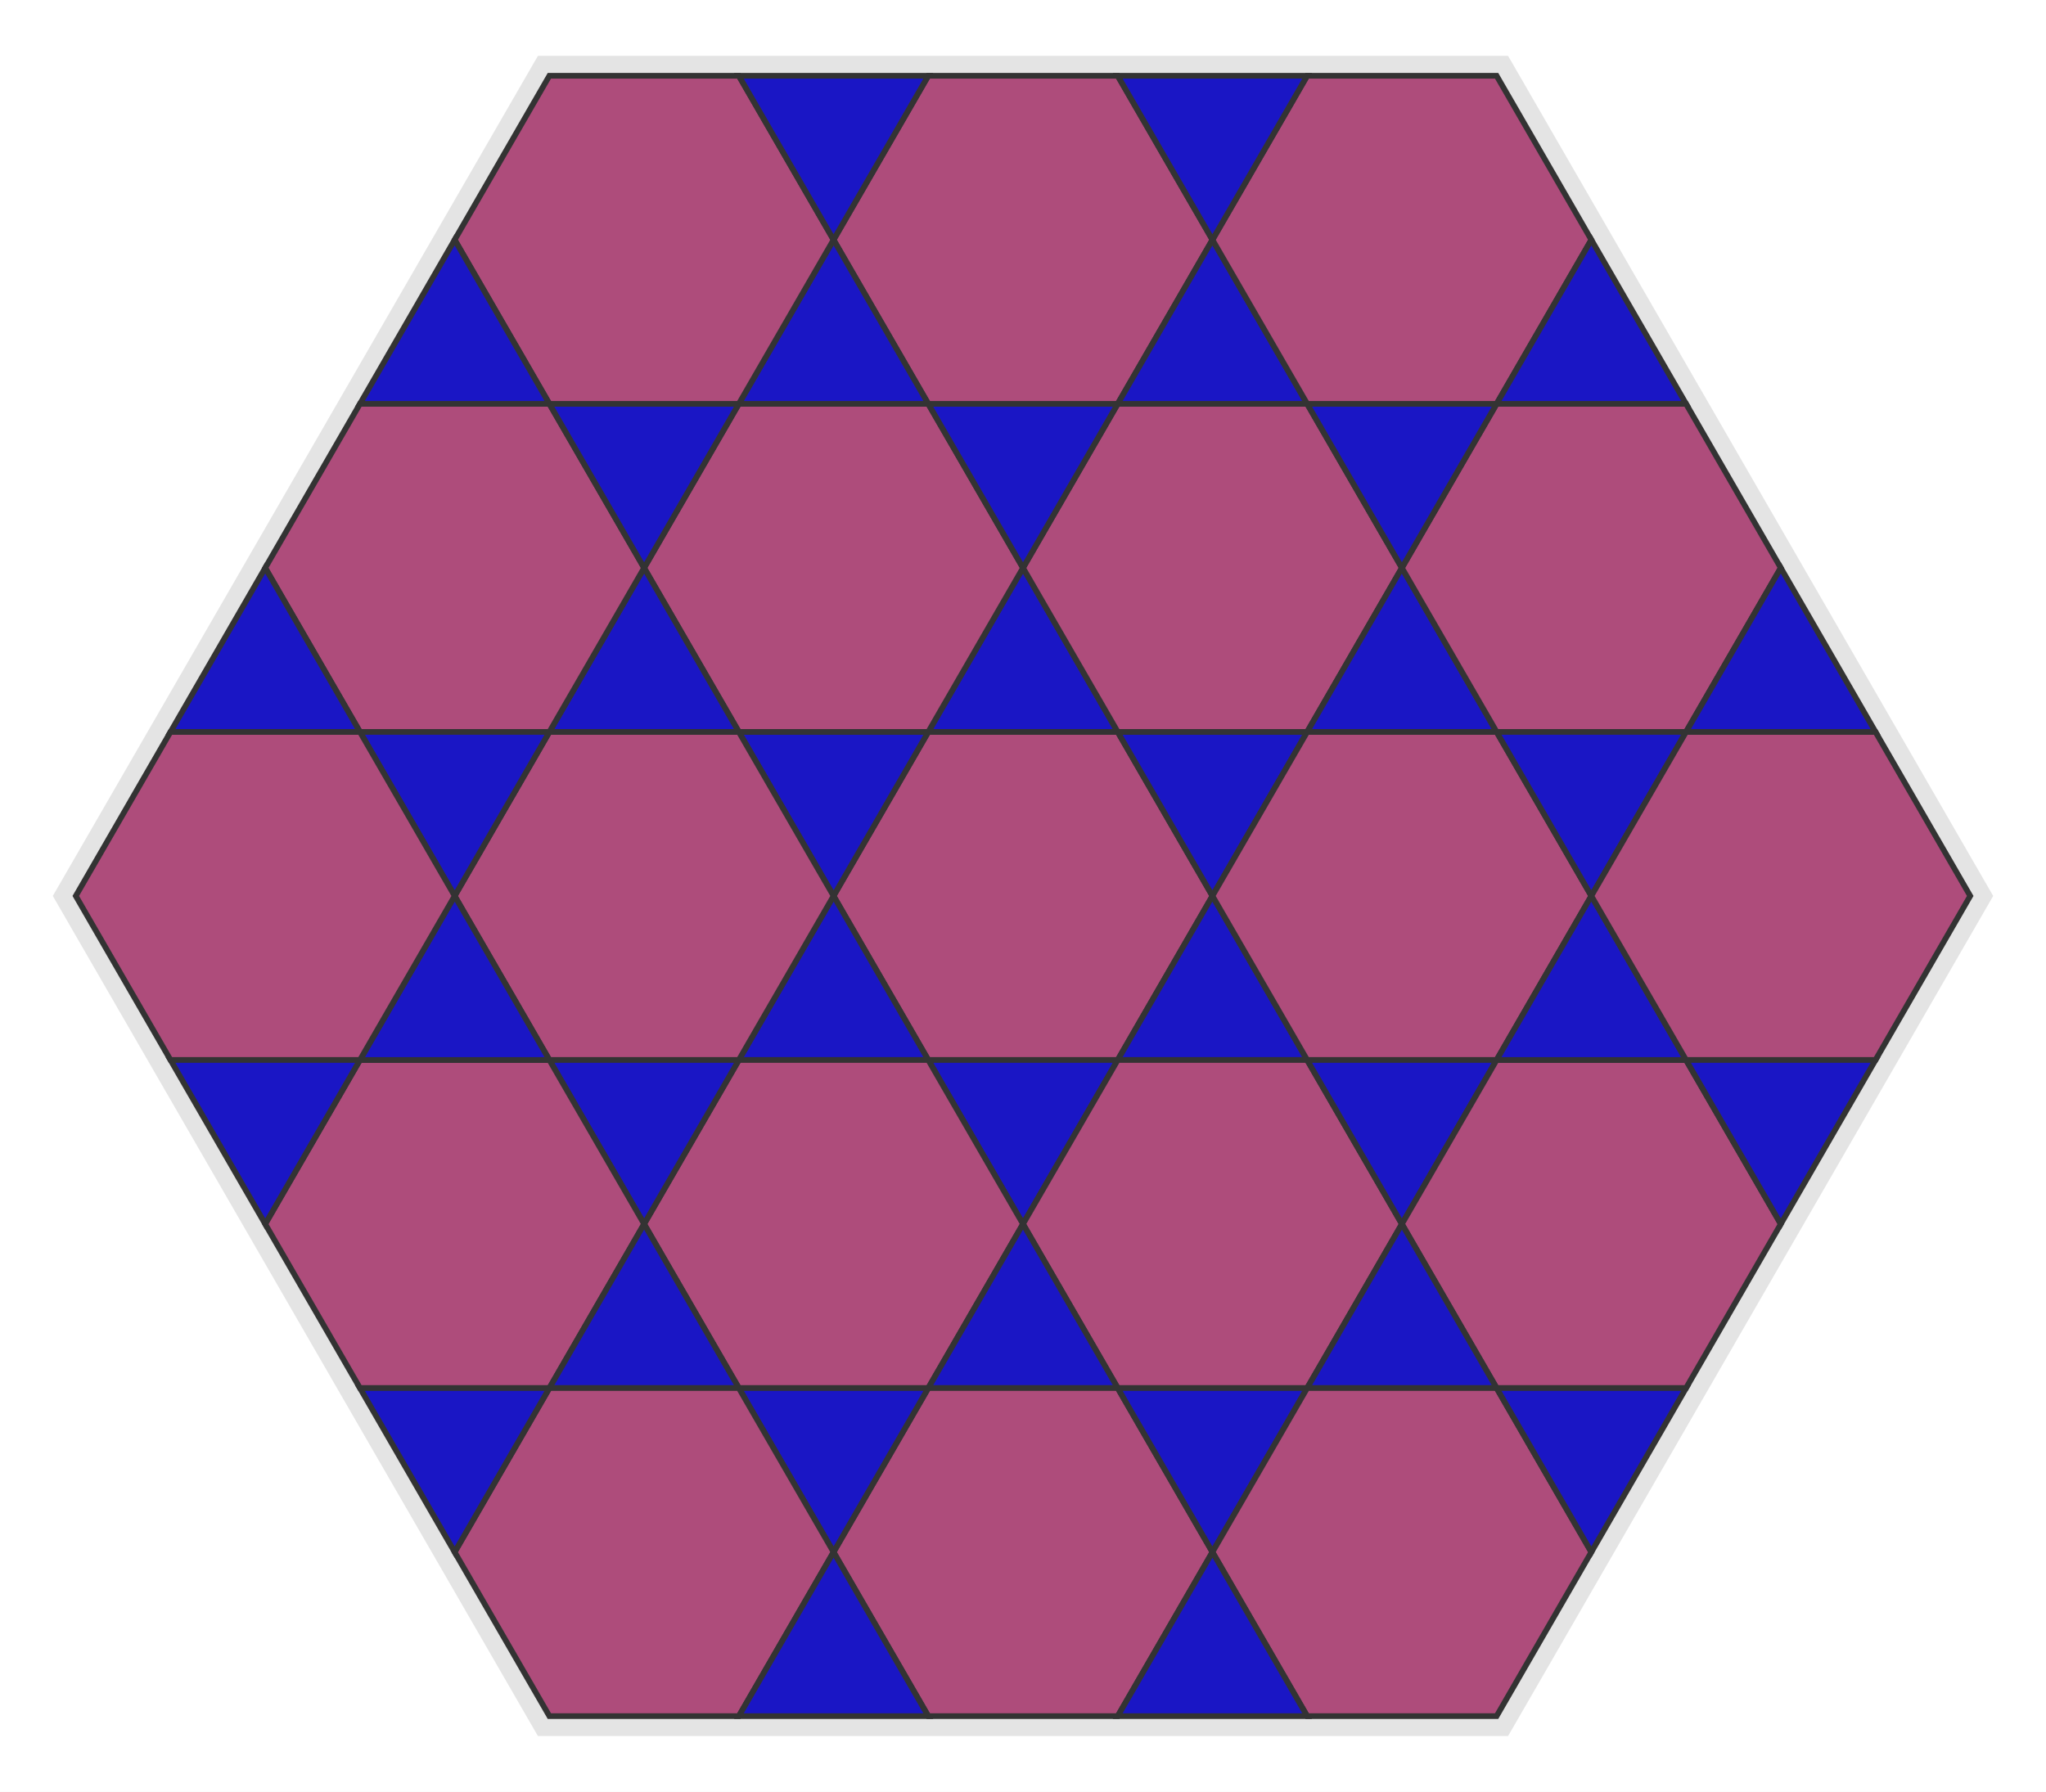
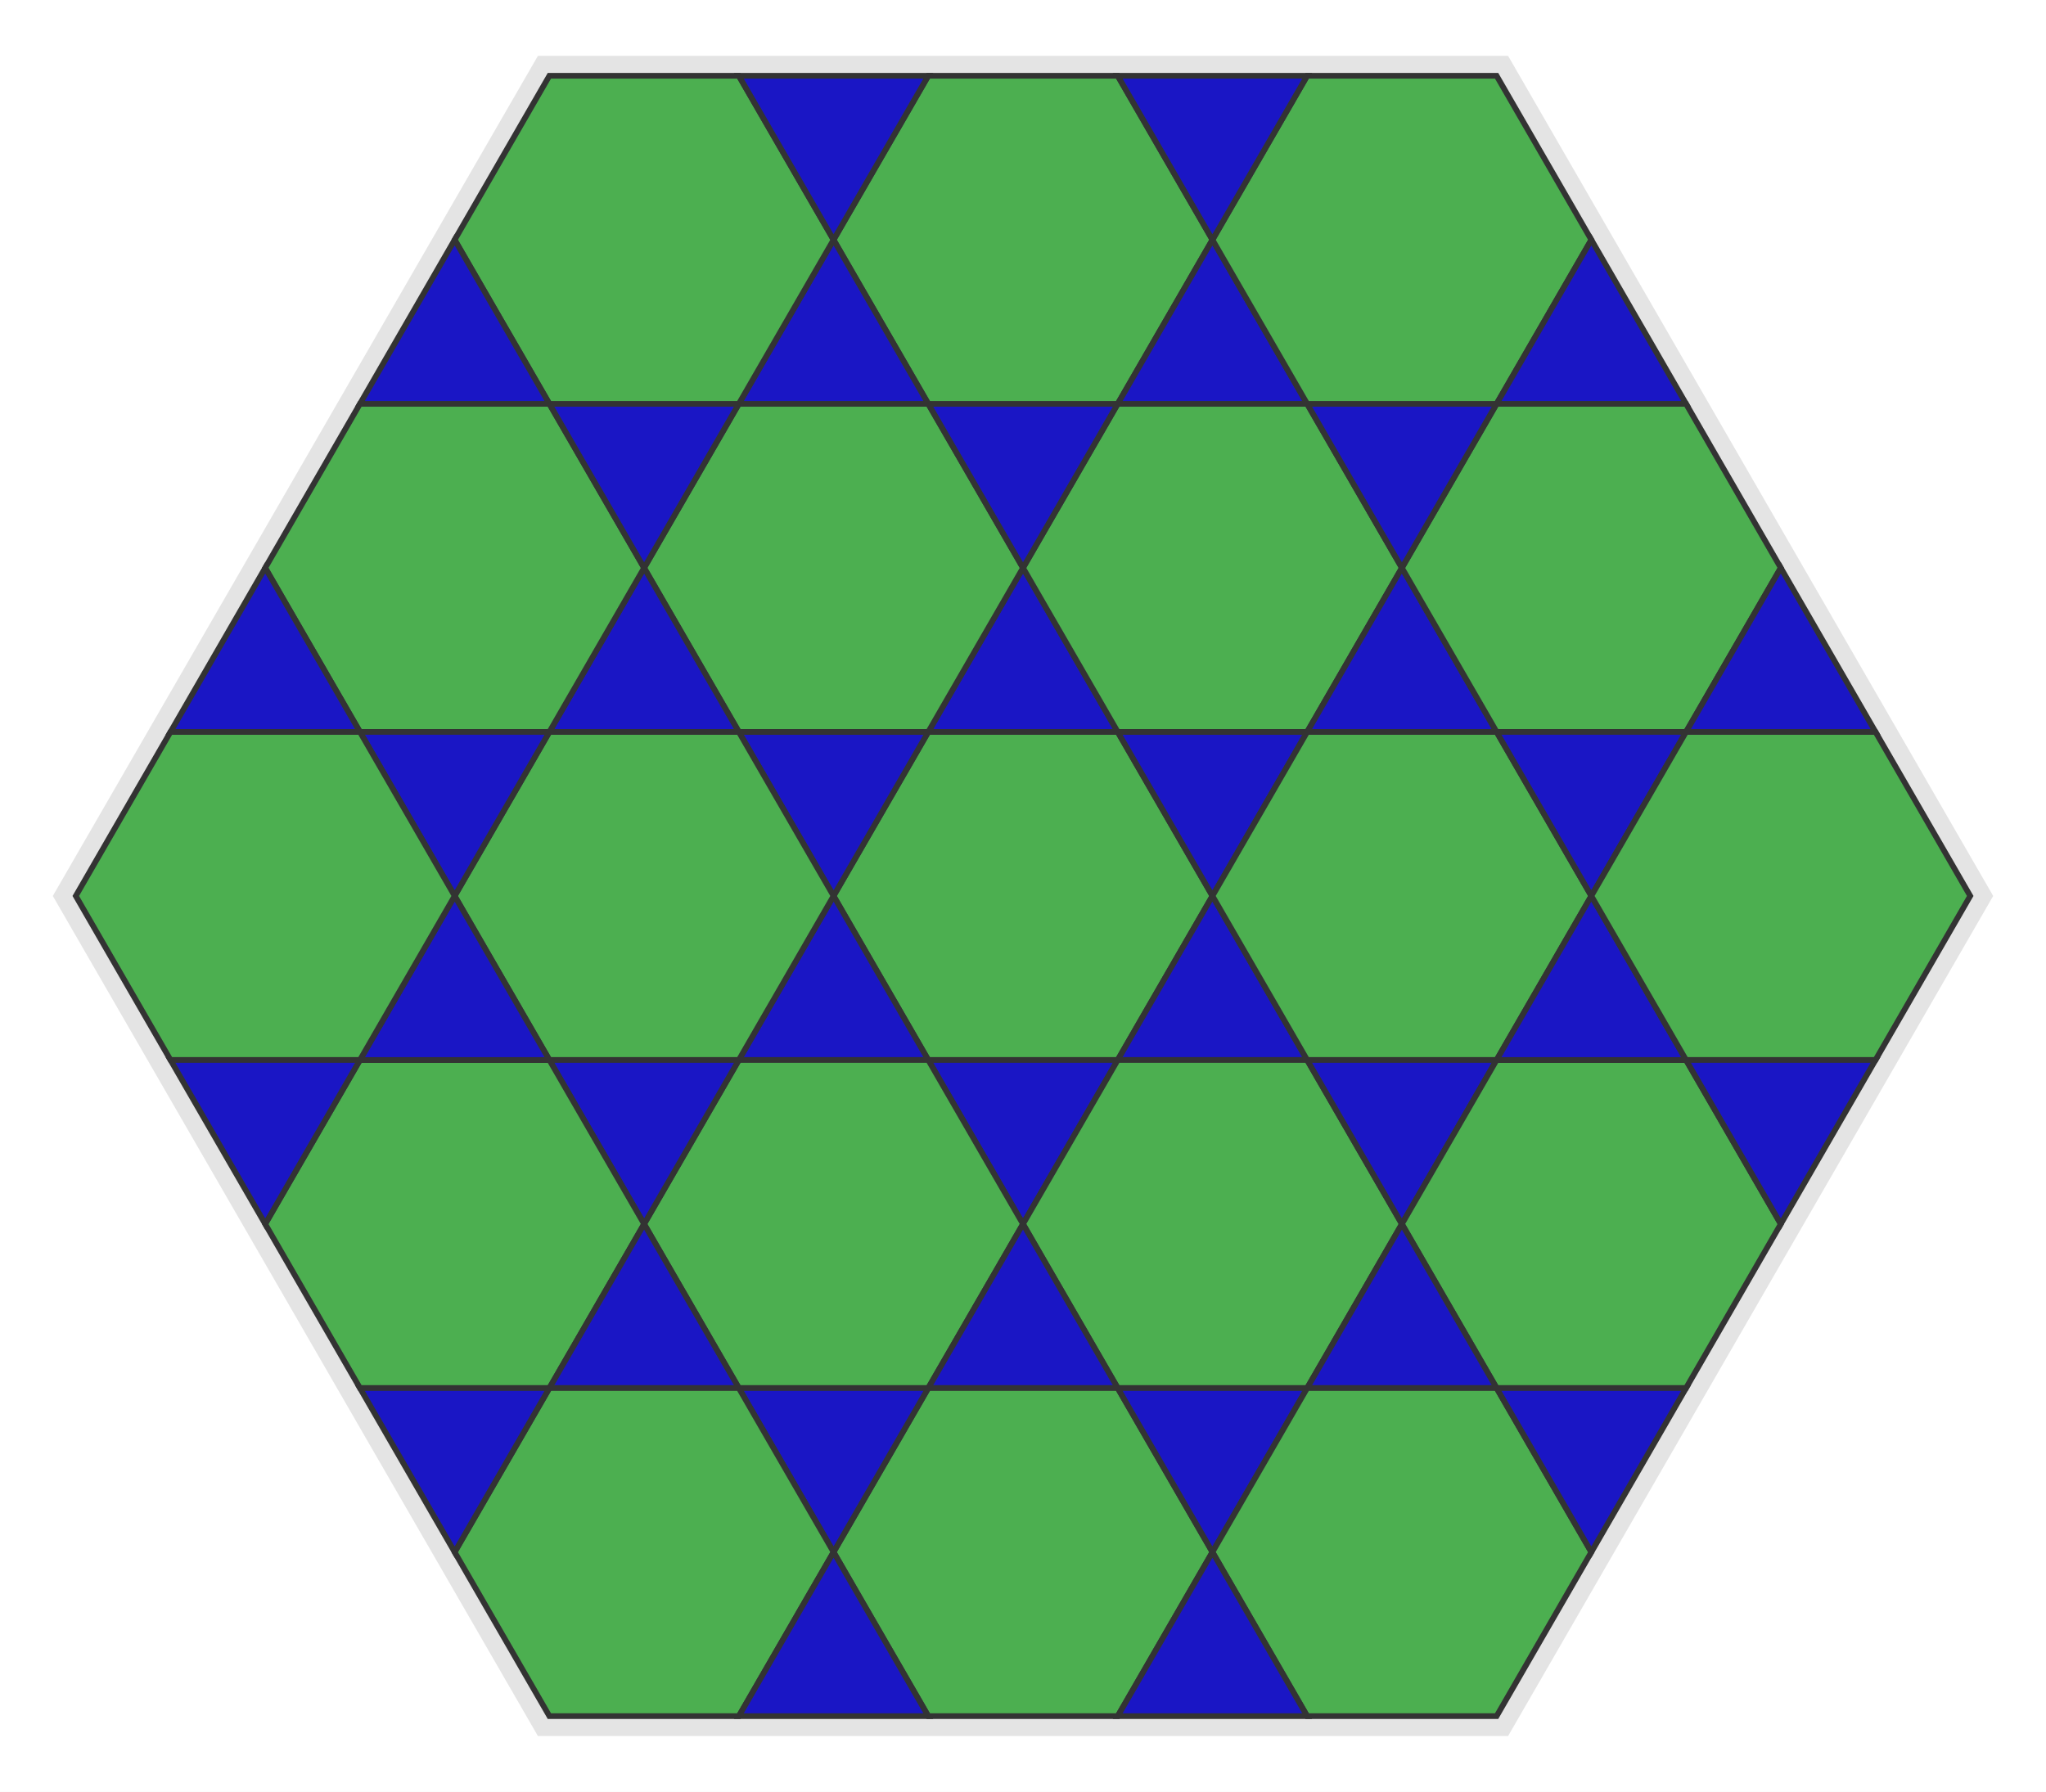
<svg xmlns="http://www.w3.org/2000/svg" width="540" height="473.013" viewBox="0 0 540 473.013">
  <rect width="100%" height="100%" fill="white" />
  <polygon data-nodes="41,55,56,57,44,45,70,71,72,48,49,67,68,69,52,53,64,65,66,32,33,61,62,63,36,37,58,59,60,40" points="245,20 195,20 145,20 120,63.301 95,106.603 70,149.904 45,193.205 20,236.506 45,279.808 70,323.109 95,366.41 120,409.711 145,453.013 195,453.013 245,453.013 295,453.013 345,453.013 395,453.013 420,409.711 445,366.41 470,323.109 495,279.808 520,236.506 495,193.205 470,149.904 445,106.603 420,63.301 395,20 345,20 295,20" fill="none" stroke="#e4e4e4" stroke-width="10.5" />
  <g id="tiling-polygons">
-     <polygon data-nodes="1,2,3,4,5,6" points="245,193.205 220,236.506 245,279.808 295,279.808 320,236.506 295,193.205" fill="rgb(174,76,123)" stroke="#333" stroke-width="1.5" />
+     <polygon data-nodes="1,2,3,4,5,6" points="245,193.205 220,236.506 245,279.808 295,279.808 320,236.506 295,193.205" fill="rgb(76,175,80)" stroke="#333" stroke-width="1.5" />
    <polygon data-nodes="7,5,4" points="345,279.808 320,236.506 295,279.808" fill="rgb(26,22,197)" stroke="#333" stroke-width="1.5" />
    <polygon data-nodes="8,1,6" points="270,149.904 245,193.205 295,193.205" fill="rgb(26,22,197)" stroke="#333" stroke-width="1.5" />
    <polygon data-nodes="9,6,5" points="345,193.205 295,193.205 320,236.506" fill="rgb(26,22,197)" stroke="#333" stroke-width="1.5" />
    <polygon data-nodes="10,2,1" points="195,193.205 220,236.506 245,193.205" fill="rgb(26,22,197)" stroke="#333" stroke-width="1.5" />
    <polygon data-nodes="11,3,2" points="195,279.808 245,279.808 220,236.506" fill="rgb(26,22,197)" stroke="#333" stroke-width="1.5" />
    <polygon data-nodes="12,4,3" points="270,323.109 295,279.808 245,279.808" fill="rgb(26,22,197)" stroke="#333" stroke-width="1.5" />
-     <polygon data-nodes="13,14,15,7,4,12" points="295,366.41 345,366.41 370,323.109 345,279.808 295,279.808 270,323.109" fill="rgb(174,76,123)" stroke="#333" stroke-width="1.5" />
-     <polygon data-nodes="11,16,17,18,12,3" points="195,279.808 170,323.109 195,366.41 245,366.41 270,323.109 245,279.808" fill="rgb(174,76,123)" stroke="#333" stroke-width="1.5" />
-     <polygon data-nodes="7,19,20,21,9,5" points="345,279.808 395,279.808 420,236.506 395,193.205 345,193.205 320,236.506" fill="rgb(174,76,123)" stroke="#333" stroke-width="1.5" />
-     <polygon data-nodes="22,23,24,8,6,9" points="370,149.904 345,106.603 295,106.603 270,149.904 295,193.205 345,193.205" fill="rgb(174,76,123)" stroke="#333" stroke-width="1.5" />
-     <polygon data-nodes="25,26,27,10,1,8" points="245,106.603 195,106.603 170,149.904 195,193.205 245,193.205 270,149.904" fill="rgb(174,76,123)" stroke="#333" stroke-width="1.5" />
-     <polygon data-nodes="28,29,30,11,2,10" points="145,193.205 120,236.506 145,279.808 195,279.808 220,236.506 195,193.205" fill="rgb(174,76,123)" stroke="#333" stroke-width="1.5" />
+     <polygon data-nodes="13,14,15,7,4,12" points="295,366.41 345,366.41 370,323.109 345,279.808 295,279.808 270,323.109" fill="rgb(76,175,80)" stroke="#333" stroke-width="1.5" />
+     <polygon data-nodes="11,16,17,18,12,3" points="195,279.808 170,323.109 195,366.41 245,366.41 270,323.109 245,279.808" fill="rgb(76,175,80)" stroke="#333" stroke-width="1.5" />
+     <polygon data-nodes="7,19,20,21,9,5" points="345,279.808 395,279.808 420,236.506 395,193.205 345,193.205 320,236.506" fill="rgb(76,175,80)" stroke="#333" stroke-width="1.5" />
+     <polygon data-nodes="22,23,24,8,6,9" points="370,149.904 345,106.603 295,106.603 270,149.904 295,193.205 345,193.205" fill="rgb(76,175,80)" stroke="#333" stroke-width="1.5" />
+     <polygon data-nodes="25,26,27,10,1,8" points="245,106.603 195,106.603 170,149.904 195,193.205 245,193.205 270,149.904" fill="rgb(76,175,80)" stroke="#333" stroke-width="1.5" />
+     <polygon data-nodes="28,29,30,11,2,10" points="145,193.205 120,236.506 145,279.808 195,279.808 220,236.506 195,193.205" fill="rgb(76,175,80)" stroke="#333" stroke-width="1.5" />
    <polygon data-nodes="24,25,8" points="295,106.603 245,106.603 270,149.904" fill="rgb(26,22,197)" stroke="#333" stroke-width="1.5" />
    <polygon data-nodes="27,28,10" points="170,149.904 145,193.205 195,193.205" fill="rgb(26,22,197)" stroke="#333" stroke-width="1.5" />
    <polygon data-nodes="16,11,30" points="170,323.109 195,279.808 145,279.808" fill="rgb(26,22,197)" stroke="#333" stroke-width="1.5" />
    <polygon data-nodes="18,13,12" points="245,366.41 295,366.41 270,323.109" fill="rgb(26,22,197)" stroke="#333" stroke-width="1.5" />
    <polygon data-nodes="22,9,21" points="370,149.904 345,193.205 395,193.205" fill="rgb(26,22,197)" stroke="#333" stroke-width="1.5" />
    <polygon data-nodes="15,19,7" points="370,323.109 395,279.808 345,279.808" fill="rgb(26,22,197)" stroke="#333" stroke-width="1.5" />
-     <polygon data-nodes="31,32,33,34,19,15" points="395,366.41 445,366.41 470,323.109 445,279.808 395,279.808 370,323.109" fill="rgb(174,76,123)" stroke="#333" stroke-width="1.5" />
-     <polygon data-nodes="35,36,37,38,22,21" points="445,193.205 470,149.904 445,106.603 395,106.603 370,149.904 395,193.205" fill="rgb(174,76,123)" stroke="#333" stroke-width="1.5" />
-     <polygon data-nodes="39,40,41,42,25,24" points="320,63.301 295,20 245,20 220,63.301 245,106.603 295,106.603" fill="rgb(174,76,123)" stroke="#333" stroke-width="1.5" />
-     <polygon data-nodes="43,44,45,46,28,27" points="145,106.603 95,106.603 70,149.904 95,193.205 145,193.205 170,149.904" fill="rgb(174,76,123)" stroke="#333" stroke-width="1.5" />
-     <polygon data-nodes="47,48,49,50,16,30" points="95,279.808 70,323.109 95,366.41 145,366.41 170,323.109 145,279.808" fill="rgb(174,76,123)" stroke="#333" stroke-width="1.5" />
-     <polygon data-nodes="51,52,53,54,13,18" points="220,409.711 245,453.013 295,453.013 320,409.711 295,366.41 245,366.41" fill="rgb(174,76,123)" stroke="#333" stroke-width="1.5" />
+     <polygon data-nodes="31,32,33,34,19,15" points="395,366.41 445,366.41 470,323.109 445,279.808 395,279.808 370,323.109" fill="rgb(76,175,80)" stroke="#333" stroke-width="1.5" />
+     <polygon data-nodes="35,36,37,38,22,21" points="445,193.205 470,149.904 445,106.603 395,106.603 370,149.904 395,193.205" fill="rgb(76,175,80)" stroke="#333" stroke-width="1.5" />
+     <polygon data-nodes="39,40,41,42,25,24" points="320,63.301 295,20 245,20 220,63.301 245,106.603 295,106.603" fill="rgb(76,175,80)" stroke="#333" stroke-width="1.5" />
+     <polygon data-nodes="43,44,45,46,28,27" points="145,106.603 95,106.603 70,149.904 95,193.205 145,193.205 170,149.904" fill="rgb(76,175,80)" stroke="#333" stroke-width="1.5" />
+     <polygon data-nodes="47,48,49,50,16,30" points="95,279.808 70,323.109 95,366.41 145,366.41 170,323.109 145,279.808" fill="rgb(76,175,80)" stroke="#333" stroke-width="1.5" />
+     <polygon data-nodes="51,52,53,54,13,18" points="220,409.711 245,453.013 295,453.013 320,409.711 295,366.41 245,366.41" fill="rgb(76,175,80)" stroke="#333" stroke-width="1.5" />
    <polygon data-nodes="42,26,25" points="220,63.301 195,106.603 245,106.603" fill="rgb(26,22,197)" stroke="#333" stroke-width="1.5" />
    <polygon data-nodes="43,27,26" points="145,106.603 170,149.904 195,106.603" fill="rgb(26,22,197)" stroke="#333" stroke-width="1.5" />
    <polygon data-nodes="39,24,23" points="320,63.301 295,106.603 345,106.603" fill="rgb(26,22,197)" stroke="#333" stroke-width="1.5" />
    <polygon data-nodes="38,23,22" points="395,106.603 345,106.603 370,149.904" fill="rgb(26,22,197)" stroke="#333" stroke-width="1.5" />
    <polygon data-nodes="20,35,21" points="420,236.506 445,193.205 395,193.205" fill="rgb(26,22,197)" stroke="#333" stroke-width="1.5" />
    <polygon data-nodes="20,19,34" points="420,236.506 395,279.808 445,279.808" fill="rgb(26,22,197)" stroke="#333" stroke-width="1.5" />
    <polygon data-nodes="14,31,15" points="345,366.41 395,366.41 370,323.109" fill="rgb(26,22,197)" stroke="#333" stroke-width="1.5" />
    <polygon data-nodes="14,13,54" points="345,366.41 295,366.41 320,409.711" fill="rgb(26,22,197)" stroke="#333" stroke-width="1.5" />
    <polygon data-nodes="17,51,18" points="195,366.41 220,409.711 245,366.41" fill="rgb(26,22,197)" stroke="#333" stroke-width="1.5" />
    <polygon data-nodes="17,16,50" points="195,366.41 170,323.109 145,366.41" fill="rgb(26,22,197)" stroke="#333" stroke-width="1.5" />
    <polygon data-nodes="29,47,30" points="120,236.506 95,279.808 145,279.808" fill="rgb(26,22,197)" stroke="#333" stroke-width="1.5" />
    <polygon data-nodes="46,29,28" points="95,193.205 120,236.506 145,193.205" fill="rgb(26,22,197)" stroke="#333" stroke-width="1.5" />
-     <polygon data-nodes="55,56,57,43,26,42" points="195,20 145,20 120,63.301 145,106.603 195,106.603 220,63.301" fill="rgb(174,76,123)" stroke="#333" stroke-width="1.5" />
-     <polygon data-nodes="58,59,60,39,23,38" points="420,63.301 395,20 345,20 320,63.301 345,106.603 395,106.603" fill="rgb(174,76,123)" stroke="#333" stroke-width="1.5" />
-     <polygon data-nodes="61,62,63,35,20,34" points="495,279.808 520,236.506 495,193.205 445,193.205 420,236.506 445,279.808" fill="rgb(174,76,123)" stroke="#333" stroke-width="1.5" />
-     <polygon data-nodes="54,64,65,66,31,14" points="320,409.711 345,453.013 395,453.013 420,409.711 395,366.41 345,366.41" fill="rgb(174,76,123)" stroke="#333" stroke-width="1.5" />
-     <polygon data-nodes="50,67,68,69,51,17" points="145,366.41 120,409.711 145,453.013 195,453.013 220,409.711 195,366.41" fill="rgb(174,76,123)" stroke="#333" stroke-width="1.5" />
-     <polygon data-nodes="46,70,71,72,47,29" points="95,193.205 45,193.205 20,236.506 45,279.808 95,279.808 120,236.506" fill="rgb(174,76,123)" stroke="#333" stroke-width="1.5" />
+     <polygon data-nodes="55,56,57,43,26,42" points="195,20 145,20 120,63.301 145,106.603 195,106.603 220,63.301" fill="rgb(76,175,80)" stroke="#333" stroke-width="1.5" />
+     <polygon data-nodes="58,59,60,39,23,38" points="420,63.301 395,20 345,20 320,63.301 345,106.603 395,106.603" fill="rgb(76,175,80)" stroke="#333" stroke-width="1.5" />
+     <polygon data-nodes="61,62,63,35,20,34" points="495,279.808 520,236.506 495,193.205 445,193.205 420,236.506 445,279.808" fill="rgb(76,175,80)" stroke="#333" stroke-width="1.5" />
+     <polygon data-nodes="54,64,65,66,31,14" points="320,409.711 345,453.013 395,453.013 420,409.711 395,366.41 345,366.41" fill="rgb(76,175,80)" stroke="#333" stroke-width="1.5" />
+     <polygon data-nodes="50,67,68,69,51,17" points="145,366.41 120,409.711 145,453.013 195,453.013 220,409.711 195,366.41" fill="rgb(76,175,80)" stroke="#333" stroke-width="1.5" />
+     <polygon data-nodes="46,70,71,72,47,29" points="95,193.205 45,193.205 20,236.506 45,279.808 95,279.808 120,236.506" fill="rgb(76,175,80)" stroke="#333" stroke-width="1.5" />
    <polygon data-nodes="58,38,37" points="420,63.301 395,106.603 445,106.603" fill="rgb(26,22,197)" stroke="#333" stroke-width="1.5" />
    <polygon data-nodes="63,36,35" points="495,193.205 470,149.904 445,193.205" fill="rgb(26,22,197)" stroke="#333" stroke-width="1.5" />
    <polygon data-nodes="33,61,34" points="470,323.109 495,279.808 445,279.808" fill="rgb(26,22,197)" stroke="#333" stroke-width="1.5" />
    <polygon data-nodes="66,32,31" points="420,409.711 445,366.41 395,366.41" fill="rgb(26,22,197)" stroke="#333" stroke-width="1.5" />
    <polygon data-nodes="53,64,54" points="295,453.013 345,453.013 320,409.711" fill="rgb(26,22,197)" stroke="#333" stroke-width="1.5" />
    <polygon data-nodes="69,52,51" points="195,453.013 245,453.013 220,409.711" fill="rgb(26,22,197)" stroke="#333" stroke-width="1.5" />
    <polygon data-nodes="49,67,50" points="95,366.41 120,409.711 145,366.41" fill="rgb(26,22,197)" stroke="#333" stroke-width="1.5" />
    <polygon data-nodes="72,48,47" points="45,279.808 70,323.109 95,279.808" fill="rgb(26,22,197)" stroke="#333" stroke-width="1.5" />
    <polygon data-nodes="45,70,46" points="70,149.904 45,193.205 95,193.205" fill="rgb(26,22,197)" stroke="#333" stroke-width="1.5" />
    <polygon data-nodes="57,44,43" points="120,63.301 95,106.603 145,106.603" fill="rgb(26,22,197)" stroke="#333" stroke-width="1.5" />
    <polygon data-nodes="41,55,42" points="245,20 195,20 220,63.301" fill="rgb(26,22,197)" stroke="#333" stroke-width="1.5" />
    <polygon data-nodes="60,40,39" points="345,20 295,20 320,63.301" fill="rgb(26,22,197)" stroke="#333" stroke-width="1.5" />
  </g>
</svg>
